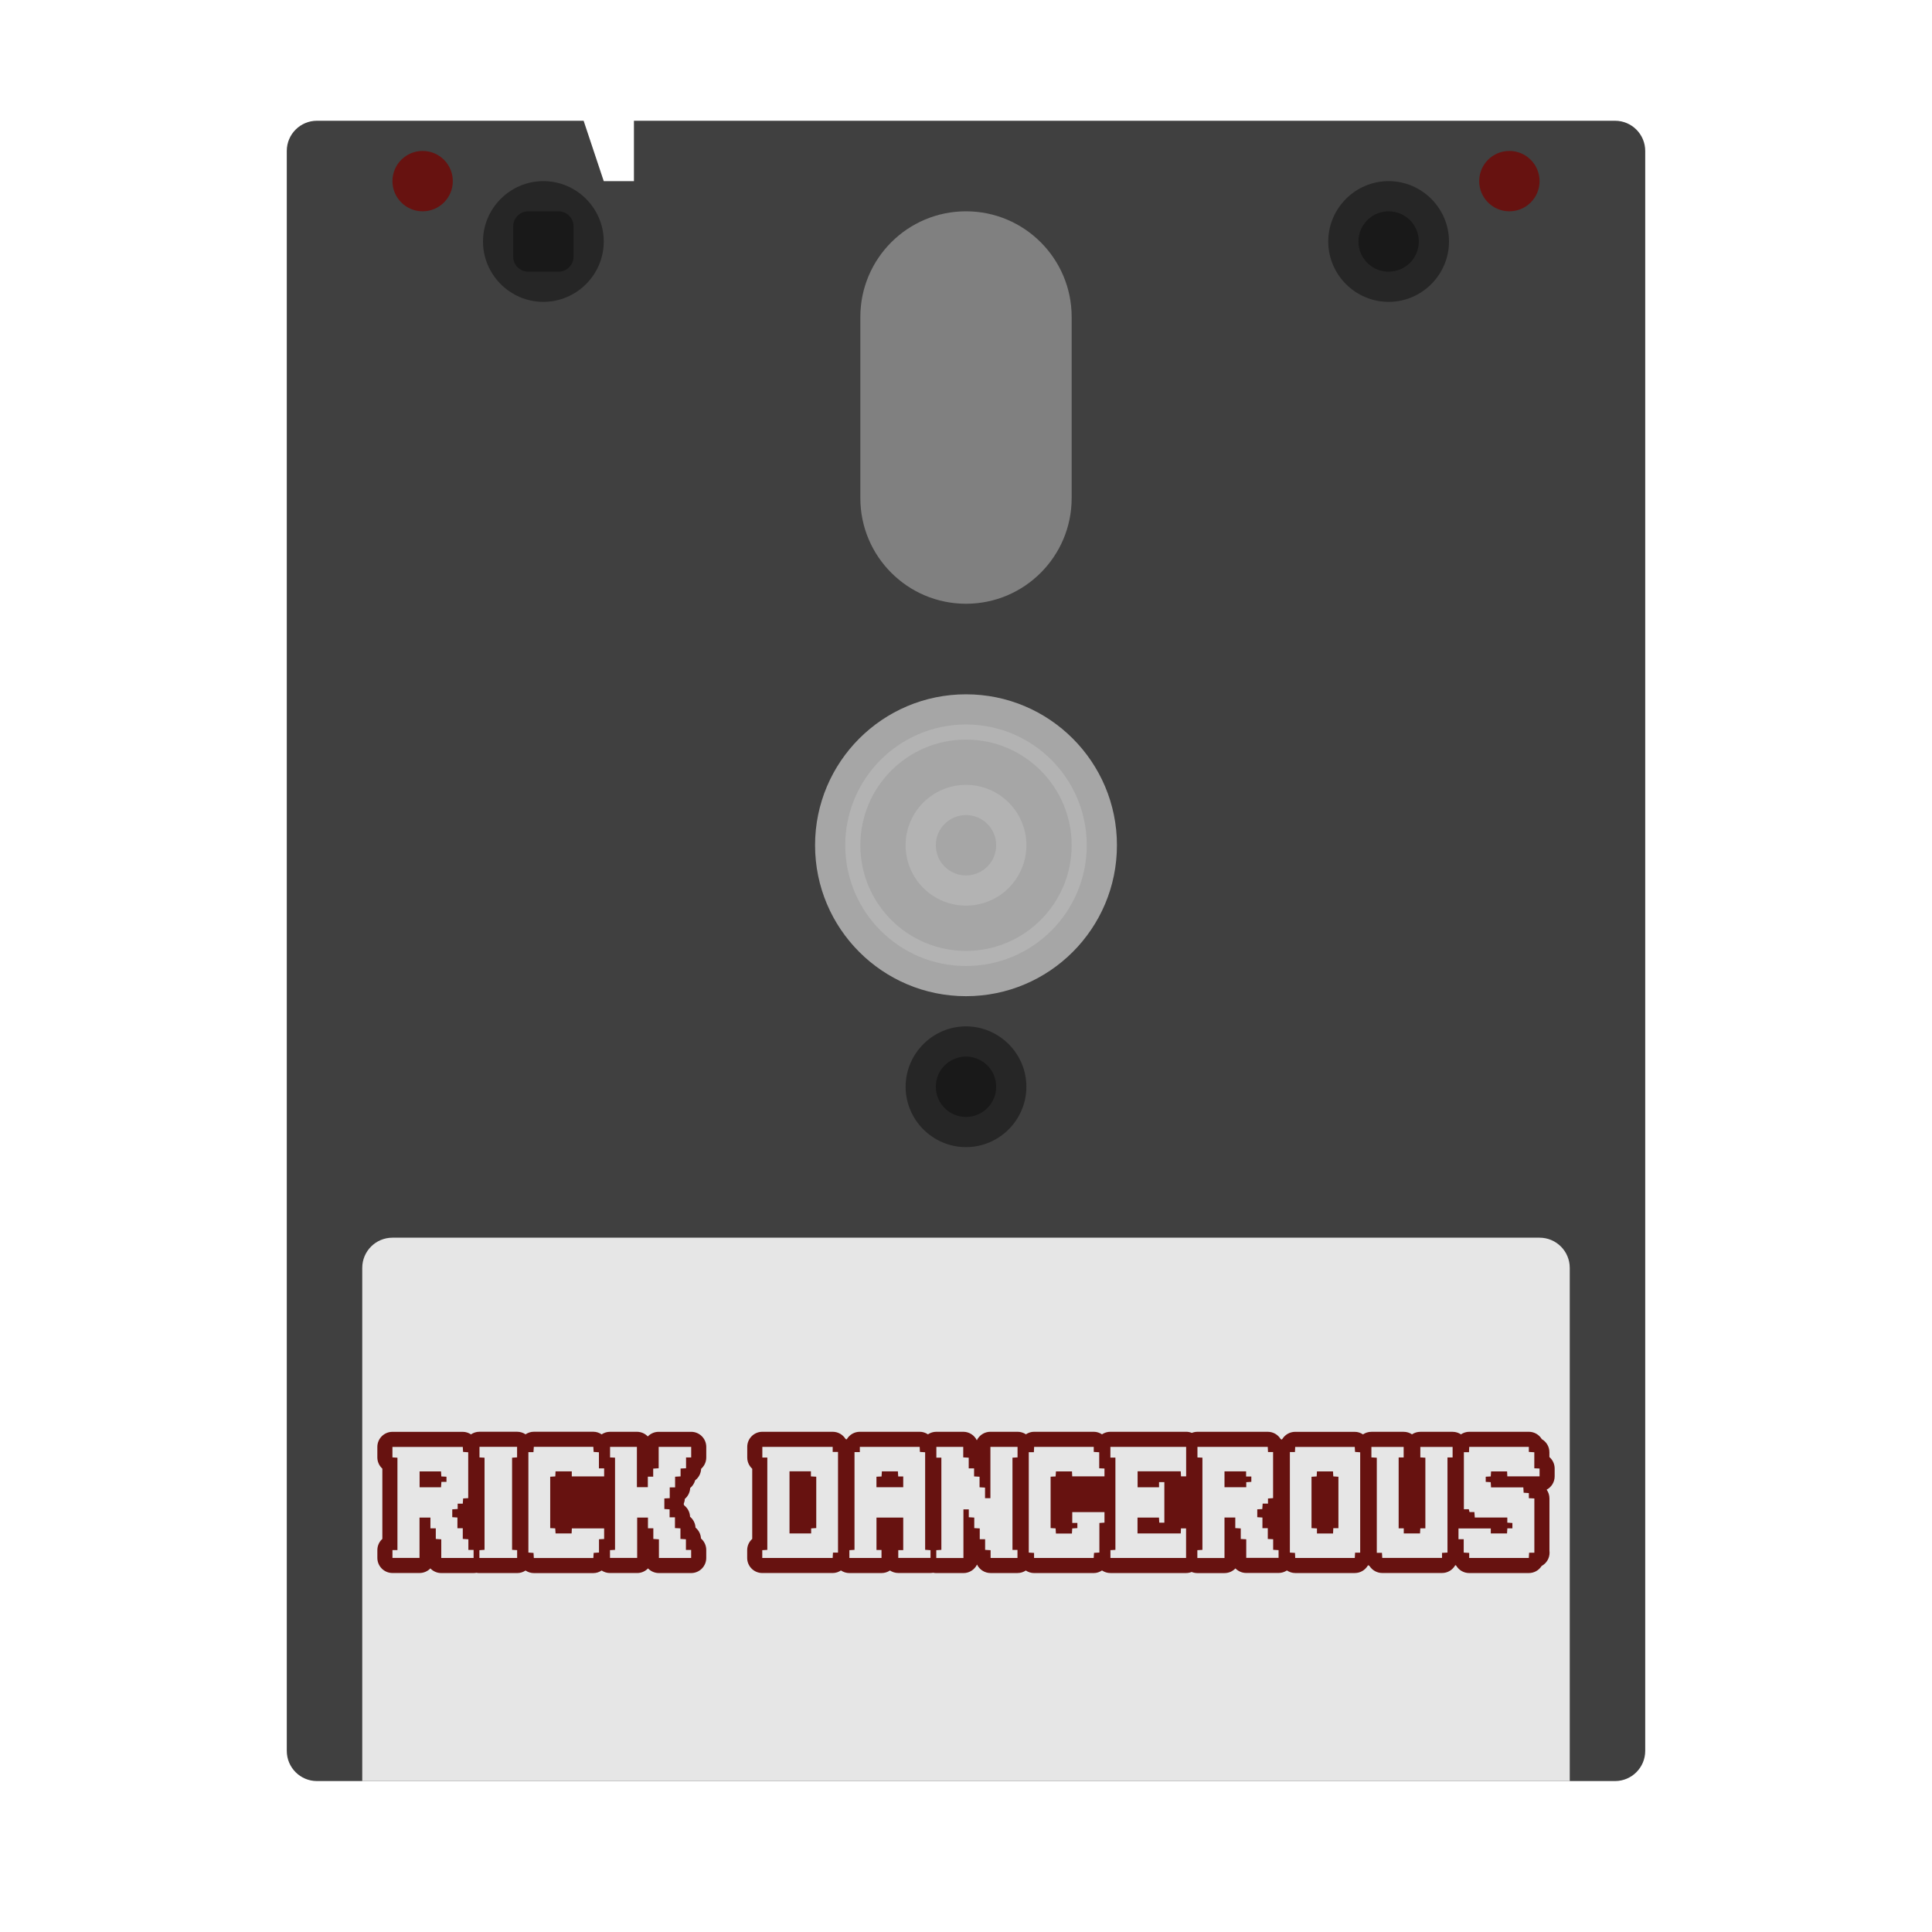
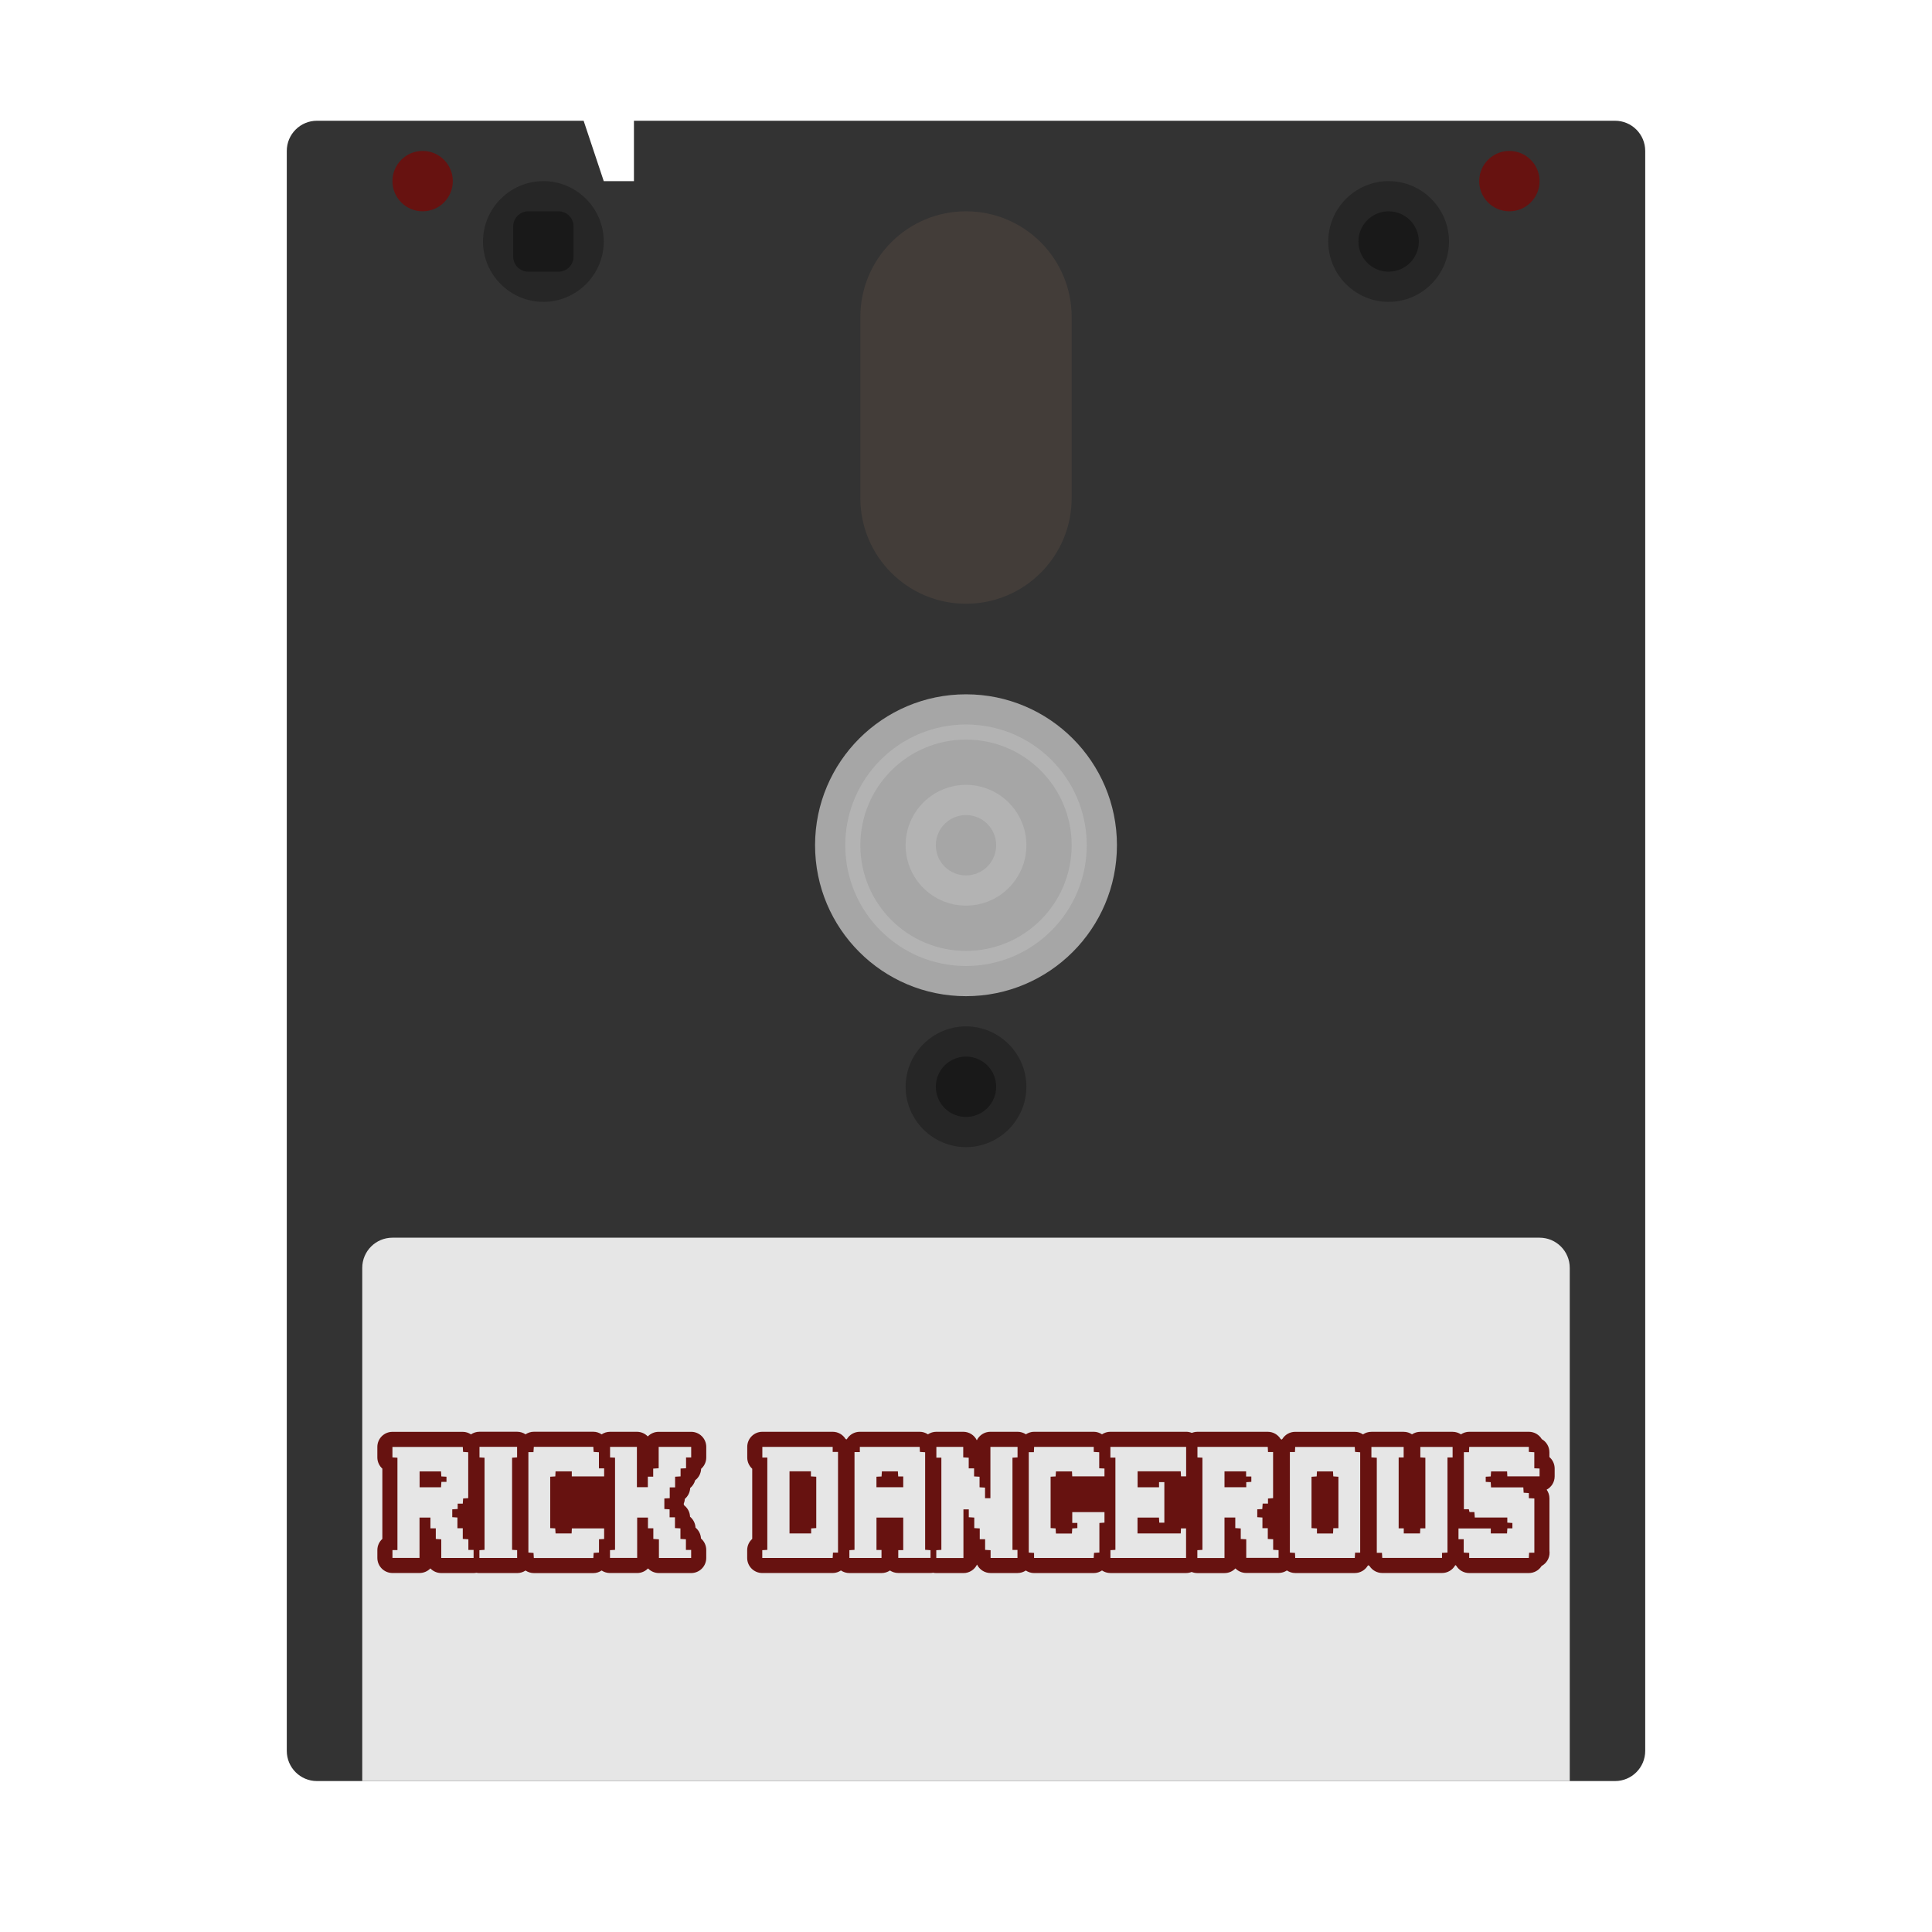
<svg xmlns="http://www.w3.org/2000/svg" viewBox="0 0 341.333 341.333" height="341.333" width="341.333" xml:space="preserve" id="svg2" version="1.1">
  <defs id="defs6">
    <clipPath id="clipPath18" clipPathUnits="userSpaceOnUse">
      <path id="path16" d="M 0,256 H 256 V 0 H 0 Z" />
    </clipPath>
    <clipPath id="clipPath26" clipPathUnits="userSpaceOnUse">
      <path id="path24" d="M 30,248 H 226 V 12 H 30 Z" />
    </clipPath>
  </defs>
  <g id="g22" transform="matrix(1.333333,0,0,-1.333333,0,341.3333)" />
-   <path id="path38" style="fill:#404040;fill-opacity:1;fill-rule:nonzero;stroke:none;stroke-width:1.333" d="M 285.333,21.333 H 112 v 10.667 h -5.333 l -3.556,-10.667 H 56 c -2.945,0 -5.333,2.388 -5.333,5.333 V 309.333 c 0,2.945 2.388,5.333 5.333,5.333 H 285.333 c 2.945,0 5.333,-2.388 5.333,-5.333 V 26.667 c 0,-2.945 -2.388,-5.333 -5.333,-5.333" />
+   <path id="path38" style="fill:#333333;fill-opacity:1;fill-rule:nonzero;stroke:none;stroke-width:1.333" d="M 285.333,21.333 H 112 v 10.667 h -5.333 l -3.556,-10.667 H 56 c -2.945,0 -5.333,2.388 -5.333,5.333 V 309.333 c 0,2.945 2.388,5.333 5.333,5.333 H 285.333 c 2.945,0 5.333,-2.388 5.333,-5.333 V 26.667 c 0,-2.945 -2.388,-5.333 -5.333,-5.333" />
  <path id="path42" style="fill:#262626;fill-opacity:1;fill-rule:nonzero;stroke:none;stroke-width:1.333" d="m 245.333,53.333 v 0 c -5.867,0 -10.667,-4.8 -10.667,-10.667 0,-5.867 4.8,-10.667 10.667,-10.667 5.867,0 10.667,4.8 10.667,10.667 0,5.867 -4.8,10.667 -10.667,10.667" />
  <path id="path46" style="fill:#262626;fill-opacity:1;fill-rule:nonzero;stroke:none;stroke-width:1.333" d="m 96,53.333 v 0 c -5.867,0 -10.667,-4.8 -10.667,-10.667 0,-5.867 4.8,-10.667 10.667,-10.667 5.867,0 10.667,4.8 10.667,10.667 0,5.867 -4.8,10.667 -10.667,10.667" />
  <path id="path50" style="fill:#262626;fill-opacity:1;fill-rule:nonzero;stroke:none;stroke-width:1.333" d="m 170.667,202.667 v 0 c -5.867,0 -10.667,-4.8 -10.667,-10.667 0,-5.867 4.8,-10.667 10.667,-10.667 5.867,0 10.667,4.8 10.667,10.667 0,5.867 -4.8,10.667 -10.667,10.667" />
-   <path id="path54" style="fill:#808080;fill-opacity:1;fill-rule:nonzero;stroke:none;stroke-width:1.333" d="m 170.667,106.667 v 0 c -10.309,0 -18.667,-8.357 -18.667,-18.667 V 56 c 0,-10.309 8.357,-18.667 18.667,-18.667 10.309,0 18.667,8.357 18.667,18.667 v 32 c 0,10.309 -8.357,18.667 -18.667,18.667" />
+   <path id="path54" style="fill:#433d39;fill-opacity:1;fill-rule:nonzero;stroke:none;stroke-width:1.333;font-variant-east_asian:normal;opacity:1;vector-effect:none;stroke-linecap:butt;stroke-linejoin:miter;stroke-miterlimit:4;stroke-dasharray:none;stroke-dashoffset:0;stroke-opacity:1" d="m 170.667,106.667 v 0 c -10.309,0 -18.667,-8.357 -18.667,-18.667 V 56 c 0,-10.309 8.357,-18.667 18.667,-18.667 10.309,0 18.667,8.357 18.667,18.667 v 32 c 0,10.309 -8.357,18.667 -18.667,18.667" />
  <path id="path58" style="fill:#e6e6e6;fill-opacity:1;fill-rule:nonzero;stroke:none;stroke-width:1.333" d="M 277.333,314.667 H 64 V 224 c 0,-2.945 2.388,-5.333 5.333,-5.333 H 272 c 2.945,0 5.333,2.388 5.333,5.333 z" />
  <path id="path62" style="fill:#191919;fill-opacity:1;fill-rule:nonzero;stroke:none;stroke-width:1.333" d="m 245.333,48 v 0 c -2.945,0 -5.333,-2.388 -5.333,-5.333 0,-2.945 2.388,-5.333 5.333,-5.333 2.945,0 5.333,2.388 5.333,5.333 0,2.945 -2.388,5.333 -5.333,5.333" />
  <path id="path66" style="fill:#191919;fill-opacity:1;fill-rule:nonzero;stroke:none;stroke-width:1.333" d="m 170.667,197.333 v 0 c -2.945,0 -5.333,-2.388 -5.333,-5.333 0,-2.945 2.388,-5.333 5.333,-5.333 2.945,0 5.333,2.388 5.333,5.333 0,2.945 -2.388,5.333 -5.333,5.333" />
  <path id="path70" style="fill:#a6a6a6;fill-opacity:1;fill-rule:nonzero;stroke:none;stroke-width:1.333" d="M 197.333,149.333 C 197.333,164.061 185.395,176 170.667,176 155.939,176 144,164.061 144,149.333 c 0,-14.728 11.939,-26.667 26.667,-26.667 14.728,0 26.667,11.939 26.667,26.667" />
  <path id="path74" style="fill:#b3b3b3;fill-opacity:1;fill-rule:nonzero;stroke:none;stroke-width:1.333" d="m 192,149.333 c 0,11.781 -9.551,21.333 -21.333,21.333 -11.781,0 -21.333,-9.552 -21.333,-21.333 C 149.333,137.552 158.885,128 170.667,128 182.449,128 192,137.552 192,149.333" />
  <path id="path78" style="fill:#a6a6a6;fill-opacity:1;fill-rule:nonzero;stroke:none;stroke-width:1.333" d="M 189.333,149.333 C 189.333,159.643 180.976,168 170.667,168 160.357,168 152,159.643 152,149.333 c 0,-10.309 8.357,-18.667 18.667,-18.667 10.309,0 18.667,8.357 18.667,18.667" />
  <path id="path82" style="fill:#671210;fill-opacity:1;fill-rule:nonzero;stroke:none;stroke-width:1.333" d="m 80,32 c 0,2.945 -2.388,5.333 -5.333,5.333 -2.945,0 -5.333,-2.388 -5.333,-5.333 0,-2.945 2.388,-5.333 5.333,-5.333 2.945,0 5.333,2.388 5.333,5.333" />
  <path id="path86" style="fill:#671210;fill-opacity:1;fill-rule:nonzero;stroke:none;stroke-width:1.333" d="m 272,32 c 0,2.945 -2.388,5.333 -5.333,5.333 -2.945,0 -5.333,-2.388 -5.333,-5.333 0,-2.945 2.388,-5.333 5.333,-5.333 2.945,0 5.333,2.388 5.333,5.333" />
  <path id="path90" style="fill:#b3b3b3;fill-opacity:1;fill-rule:nonzero;stroke:none;stroke-width:1.333" d="M 181.333,149.333 C 181.333,155.224 176.557,160 170.667,160 164.776,160 160,155.224 160,149.333 c 0,-5.891 4.776,-10.667 10.667,-10.667 5.891,0 10.667,4.776 10.667,10.667" />
  <path id="path94" style="fill:#a6a6a6;fill-opacity:1;fill-rule:nonzero;stroke:none;stroke-width:1.333" d="m 176,149.333 c 0,2.945 -2.388,5.333 -5.333,5.333 -2.945,0 -5.333,-2.388 -5.333,-5.333 0,-2.945 2.388,-5.333 5.333,-5.333 2.945,0 5.333,2.388 5.333,5.333" />
  <path id="path98" style="fill:#191919;fill-opacity:1;fill-rule:nonzero;stroke:none;stroke-width:1.333" d="m 98.667,48 h -5.333 c -1.472,0 -2.667,-1.195 -2.667,-2.667 v -5.333 c 0,-1.472 1.195,-2.667 2.667,-2.667 h 5.333 c 1.472,0 2.667,1.195 2.667,2.667 v 5.333 c 0,1.472 -1.195,2.667 -2.667,2.667" />
  <path id="path102" style="fill:#671210;fill-opacity:1;fill-rule:nonzero;stroke:none;stroke-width:1.333" d="m 273.738,257.427 v -0.853 c 0,-0.988 -0.537,-1.856 -1.345,-2.317 -0.465,-0.777 -1.316,-1.299 -2.289,-1.299 h -10.531 c -0.543,0 -1.039,0.175 -1.461,0.453 -0.423,-0.281 -0.929,-0.447 -1.475,-0.447 h -5.7 c -0.545,0 -1.053,0.164 -1.475,0.445 -0.421,-0.281 -0.929,-0.445 -1.473,-0.445 h -5.7 c -0.549,0 -1.061,0.168 -1.485,0.453 -0.421,-0.277 -0.916,-0.451 -1.456,-0.451 h -10.523 c -0.952,0 -1.792,0.501 -2.265,1.259 -0.055,0.032 -0.099,0.08 -0.152,0.117 -0.059,-0.041 -0.107,-0.093 -0.168,-0.128 -0.473,-0.755 -1.311,-1.253 -2.26,-1.253 h -12.423 c -0.349,0 -0.683,0.072 -0.989,0.195 -0.311,-0.127 -0.649,-0.2 -1.007,-0.2 h -13.383 c -0.549,0 -1.061,0.167 -1.485,0.452 -0.421,-0.277 -0.916,-0.452 -1.459,-0.452 H 182.704 c -0.54,0 -1.033,0.172 -1.453,0.448 -0.424,-0.281 -0.931,-0.448 -1.477,-0.448 h -4.795 c -1.055,0 -1.967,0.613 -2.4,1.501 -0.432,-0.888 -1.344,-1.5 -2.399,-1.5 h -4.748 c -0.552,0 -1.064,0.167 -1.489,0.453 -0.421,-0.279 -0.917,-0.453 -1.459,-0.453 h -10.575 c -0.964,0 -1.809,0.513 -2.277,1.28 -0.039,0.023 -0.068,0.057 -0.105,0.081 -0.056,-0.036 -0.101,-0.087 -0.16,-0.12 -0.473,-0.744 -1.305,-1.24 -2.253,-1.24 h -12.428 c -1.473,0 -2.667,1.195 -2.667,2.667 v 1.884 c 0,0.784 0.339,1.491 0.879,1.977 v 12.397 c -0.548,0.489 -0.891,1.201 -0.891,1.989 v 1.373 c 0,1.473 1.193,2.667 2.667,2.667 h 12.436 c 0.543,0 1.039,-0.173 1.46,-0.453 0.427,0.289 0.941,0.459 1.495,0.459 h 5.676 c 0.552,0 1.064,-0.168 1.489,-0.455 0.423,0.28 0.928,0.443 1.472,0.443 h 5.696 c 0.157,0 0.309,-0.019 0.459,-0.045 0.183,0.039 0.369,0.061 0.561,0.061 h 4.796 c 1.056,0 1.969,-0.615 2.4,-1.504 0.433,0.887 1.344,1.497 2.397,1.497 h 4.749 c 0.545,0 1.052,-0.165 1.473,-0.447 0.421,0.279 0.919,0.451 1.46,0.451 h 10.532 c 0.545,0 1.044,-0.177 1.469,-0.46 0.425,0.288 0.939,0.456 1.492,0.456 h 13.361 c 0.349,0 0.68,-0.071 0.987,-0.192 0.311,0.127 0.649,0.2 1.007,0.2 h 4.795 c 0.761,0 1.445,-0.317 1.931,-0.827 0.485,0.497 1.163,0.805 1.912,0.805 h 5.712 c 0.544,0 1.049,-0.164 1.472,-0.444 0.423,0.281 0.921,0.457 1.467,0.457 h 10.525 c 0.968,0 1.821,-0.517 2.289,-1.296 0.041,-0.025 0.073,-0.061 0.115,-0.088 0.069,0.048 0.129,0.109 0.205,0.151 0.476,0.74 1.307,1.227 2.247,1.227 h 10.556 c 0.989,0 1.851,-0.536 2.312,-1.336 0.025,-0.013 0.045,-0.037 0.071,-0.055 0.044,0.029 0.079,0.069 0.125,0.096 0.465,0.781 1.319,1.304 2.293,1.304 h 10.532 c 0.949,0 1.789,-0.497 2.263,-1.252 0.025,-0.015 0.051,-0.029 0.075,-0.044 0.795,-0.461 1.329,-1.321 1.329,-2.305 0,-0.112 -0.007,-0.223 -0.02,-0.332 v -9.252 c 0,-0.575 -0.184,-1.109 -0.495,-1.547 0.843,-0.448 1.415,-1.335 1.415,-2.355 v -1.383 c 0,-0.807 -0.359,-1.532 -0.928,-2.023" />
  <path id="path106" style="fill:#671210;fill-opacity:1;fill-rule:nonzero;stroke:none;stroke-width:1.333" d="m 122.113,252.965 h -5.744 c -0.755,0 -1.436,0.313 -1.921,0.817 -0.485,-0.507 -1.168,-0.823 -1.925,-0.823 h -4.741 c -0.551,0 -1.063,0.168 -1.488,0.455 -0.424,-0.284 -0.924,-0.463 -1.469,-0.463 H 94.311 c -0.543,0 -1.04,0.177 -1.463,0.457 -0.427,-0.288 -0.94,-0.457 -1.493,-0.457 h -6.644 c -0.556,0 -1.072,0.172 -1.499,0.464 -0.42,-0.275 -0.913,-0.447 -1.451,-0.447 H 69.334 c -1.473,0 -2.667,1.193 -2.667,2.667 v 1.848 c 0,0.785 0.339,1.495 0.884,1.984 v 12.415 c -0.541,0.488 -0.881,1.193 -0.881,1.98 v 1.38 c 0,1.472 1.195,2.667 2.667,2.667 h 4.783 c 0.752,0 1.431,-0.311 1.916,-0.812 0.485,0.507 1.168,0.821 1.925,0.821 h 5.712 c 0.169,0 0.335,-0.02 0.496,-0.049 0.171,0.033 0.348,0.053 0.529,0.053 h 6.665 c 0.551,0 1.061,-0.168 1.485,-0.453 0.424,0.281 0.921,0.456 1.464,0.456 h 10.515 c 0.544,0 1.043,-0.176 1.465,-0.459 0.423,0.281 0.929,0.447 1.475,0.447 h 4.801 c 0.755,0 1.435,-0.313 1.92,-0.816 0.485,0.507 1.169,0.821 1.925,0.821 h 5.695 c 1.472,0 2.667,-1.195 2.667,-2.667 v -1.42 c 0,-0.808 -0.36,-1.532 -0.929,-2.021 -0.039,-0.769 -0.405,-1.457 -0.967,-1.92 -0.039,-0.772 -0.405,-1.459 -0.967,-1.923 -0.029,-0.823 -0.432,-1.549 -1.043,-2.019 -0.023,-0.083 -0.051,-0.164 -0.08,-0.243 0.113,-0.275 0.183,-0.572 0.197,-0.884 0.553,-0.465 0.915,-1.153 0.949,-1.925 0.421,-0.348 0.733,-0.824 0.879,-1.365 0.621,-0.471 1.027,-1.205 1.056,-2.032 0.557,-0.489 0.908,-1.205 0.908,-2.005 v -1.863 c 0,-1.472 -1.195,-2.667 -2.667,-2.667" />
  <path id="path110" style="fill:#e6e6e6;fill-opacity:1;fill-rule:nonzero;stroke:none;stroke-width:1.333" d="m 271.096,274.318 h -0.94 c -0.02,0.325 -0.036,0.616 -0.056,0.935 h -10.532 v -0.896 c -0.328,-0.019 -0.616,-0.035 -0.968,-0.056 v -2.363 h -0.924 v -1.901 h 5.707 v 0.883 h 2.869 c 0.019,-0.285 0.037,-0.573 0.056,-0.903 h 0.891 v -0.944 c -0.281,-0.02 -0.571,-0.04 -0.899,-0.063 v -0.905 h -5.745 c -0.025,-0.348 -0.045,-0.637 -0.069,-0.967 h -0.865 c -0.044,-0.177 -0.079,-0.321 -0.121,-0.5 h -0.871 v -10.072 h 0.903 c 0.015,-0.328 0.028,-0.616 0.041,-0.941 h 10.532 v 0.891 c 0.325,0.02 0.616,0.037 0.967,0.059 v 2.832 c 0.335,0.016 0.608,0.029 0.929,0.044 v 1.383 h -5.696 c -0.013,-0.277 -0.025,-0.551 -0.041,-0.873 h -2.833 c -0.017,0.272 -0.035,0.559 -0.056,0.887 -0.291,0.015 -0.565,0.029 -0.887,0.048 v 0.912 c 0.265,0.016 0.555,0.032 0.881,0.051 0.02,0.305 0.037,0.595 0.059,0.925 h 5.704 c 0.02,0.327 0.037,0.615 0.056,0.94 0.304,0.021 0.593,0.041 0.921,0.065 v 0.904 c 0.327,0.016 0.616,0.028 0.971,0.044 v 9.6 z" />
  <path id="path114" style="fill:#e6e6e6;fill-opacity:1;fill-rule:nonzero;stroke:none;stroke-width:1.333" d="m 74.133,262.763 h 3.785 c 0.021,-0.317 0.043,-0.607 0.065,-0.953 h 0.897 v -0.913 c -0.315,-0.017 -0.603,-0.033 -0.908,-0.049 -0.02,-0.328 -0.039,-0.615 -0.057,-0.889 h -3.783 z m 6.683,7.237 h 0.945 v 1.887 c 0.349,0.021 0.637,0.041 0.988,0.064 v 1.883 h 0.923 v 1.417 h -5.712 v -3.295 c -0.328,-0.02 -0.616,-0.037 -0.967,-0.059 v -1.883 h -0.947 v -1.899 h -1.928 v 7.125 h -4.781 v -1.38 h 0.88 v -16.32 c -0.277,-0.019 -0.564,-0.037 -0.884,-0.059 v -1.848 h 12.429 c 0.016,0.268 0.033,0.556 0.052,0.88 0.304,0.021 0.593,0.041 0.908,0.063 v 8.108 c -0.281,0.017 -0.569,0.035 -0.897,0.053 -0.021,0.3 -0.041,0.589 -0.064,0.919 h -0.903 v 0.945 c -0.348,0.021 -0.637,0.04 -0.956,0.061 v 1.384 c 0.273,0.017 0.561,0.035 0.913,0.057 z" />
  <path id="path118" style="fill:#e6e6e6;fill-opacity:1;fill-rule:nonzero;stroke:none;stroke-width:1.333" d="m 154.845,262.754 h 4.733 v -1.901 h -0.888 c -0.02,-0.325 -0.04,-0.613 -0.057,-0.901 h -2.828 c -0.021,0.329 -0.04,0.617 -0.057,0.903 -0.333,0.016 -0.607,0.028 -0.903,0.04 z m -3.876,-6.208 h 0.94 v -0.921 h 10.575 c 0.012,0.283 0.025,0.556 0.041,0.891 0.284,0.019 0.572,0.039 0.923,0.06 v 17.233 c 0.345,0.024 0.633,0.044 0.949,0.067 v 1.365 h -5.696 v -1.376 h 0.877 v -5.747 h -4.727 v 5.719 h 0.888 v 1.416 h -5.676 v -1.377 c 0.269,-0.017 0.557,-0.036 0.905,-0.057 z" />
  <path id="path122" style="fill:#e6e6e6;fill-opacity:1;fill-rule:nonzero;stroke:none;stroke-width:1.333" d="m 216.337,262.749 h 3.843 v -0.885 c 0.328,-0.023 0.616,-0.041 0.897,-0.061 v -0.944 h -0.924 v -0.908 h -3.816 z m -0.001,12.509 h -4.796 v -1.384 c 0.284,-0.016 0.573,-0.033 0.896,-0.052 v -16.291 c -0.285,-0.013 -0.559,-0.025 -0.879,-0.039 v -1.864 h 12.421 c 0.015,0.289 0.029,0.579 0.047,0.905 h 0.896 v 8.149 c -0.283,0.021 -0.572,0.04 -0.9,0.064 v 0.904 h -0.944 c -0.023,0.348 -0.043,0.636 -0.064,0.963 -0.292,0.015 -0.567,0.027 -0.887,0.043 v 1.392 c 0.276,0.017 0.564,0.036 0.913,0.06 v 1.884 h 0.947 v 1.904 c 0.335,0.016 0.608,0.029 0.947,0.045 v 1.867 c 0.349,0.023 0.637,0.04 0.957,0.061 v 1.367 h -5.712 v -3.288 c -0.351,-0.017 -0.639,-0.032 -0.969,-0.049 V 270.034 c -0.328,-0.02 -0.616,-0.036 -0.967,-0.059 v -1.867 h -1.907 z" />
  <path id="path126" style="fill:#e6e6e6;fill-opacity:1;fill-rule:nonzero;stroke:none;stroke-width:1.333" d="m 170.213,275.257 h -4.796 v -1.381 c 0.287,-0.017 0.576,-0.035 0.897,-0.053 v -16.296 h -0.883 v -1.901 h 4.748 v 1.852 c 0.329,0.02 0.617,0.037 0.968,0.059 v 1.881 h 0.948 v 1.427 c 0.348,0.02 0.637,0.036 0.967,0.053 v 1.865 c 0.328,0.02 0.617,0.036 0.968,0.057 v 1.869 h 0.948 v -9.065 h 4.795 v 1.856 c -0.287,0.017 -0.575,0.035 -0.896,0.055 v 16.296 h 0.883 v 1.42 h -4.749 v -1.372 c -0.328,-0.02 -0.616,-0.037 -0.967,-0.057 v -1.883 h -0.948 v -1.909 c -0.349,-0.019 -0.637,-0.033 -0.968,-0.051 v -1.865 c -0.328,-0.02 -0.616,-0.037 -0.968,-0.057 v -1.388 h -0.947 z" />
  <path id="path130" style="fill:#e6e6e6;fill-opacity:1;fill-rule:nonzero;stroke:none;stroke-width:1.333" d="m 139.485,259.937 v 10.98 h 3.823 v -0.888 c 0.325,-0.02 0.615,-0.04 0.903,-0.06 v -9.073 c -0.328,-0.02 -0.616,-0.037 -0.943,-0.056 v -0.903 z m -3.921,-2.428 h -0.879 v -1.883 h 12.428 v 0.895 h 0.943 v 17.783 h -0.892 c -0.019,0.328 -0.036,0.617 -0.055,0.943 h -12.436 v -1.373 c 0.277,-0.016 0.565,-0.032 0.891,-0.052 z" />
  <path id="path134" style="fill:#e6e6e6;fill-opacity:1;fill-rule:nonzero;stroke:none;stroke-width:1.333" d="m 231.71,269.977 c 0.348,0.021 0.636,0.037 0.961,0.057 v 0.892 h 2.844 c 0.015,-0.324 0.028,-0.613 0.044,-0.939 h 0.905 v -9.085 c -0.316,-0.021 -0.604,-0.041 -0.907,-0.063 -0.02,-0.324 -0.039,-0.612 -0.053,-0.88 h -2.835 c -0.016,0.321 -0.029,0.595 -0.044,0.884 -0.327,0.023 -0.613,0.044 -0.916,0.064 z m -3.824,-13.436 h 0.897 c 0.013,-0.313 0.027,-0.587 0.043,-0.907 h 10.523 c 0.015,0.268 0.032,0.556 0.052,0.881 0.303,0.021 0.592,0.043 0.907,0.064 v 17.732 h -0.9 c -0.017,0.327 -0.035,0.616 -0.053,0.939 h -10.524 c -0.013,-0.285 -0.027,-0.559 -0.04,-0.893 -0.287,-0.019 -0.576,-0.035 -0.904,-0.056 z" />
  <path id="path138" style="fill:#e6e6e6;fill-opacity:1;fill-rule:nonzero;stroke:none;stroke-width:1.333" d="m 204.773,261.855 h 0.937 v 7.157 h -0.897 c -0.016,-0.288 -0.032,-0.576 -0.051,-0.899 h -3.793 v 2.805 h 7.637 c 0.015,-0.291 0.028,-0.58 0.041,-0.891 h 0.9 v 5.223 h -13.361 v -1.377 c 0.268,-0.016 0.556,-0.035 0.877,-0.053 v -16.297 h -0.885 v -1.9 h 13.383 v 5.207 h -0.905 c -0.017,-0.287 -0.035,-0.576 -0.053,-0.891 h -7.619 v 2.82 h 3.789 z" />
  <path id="path142" style="fill:#e6e6e6;fill-opacity:1;fill-rule:nonzero;stroke:none;stroke-width:1.333" d="m 120.24,259.454 v 1.385 c -0.328,0.02 -0.616,0.036 -0.968,0.057 v 1.883 h -0.948 v 1.909 c -0.348,0.017 -0.639,0.033 -0.951,0.049 v 1.868 c 0.288,0.019 0.576,0.036 0.927,0.057 v 1.403 h 0.948 v 1.908 c 0.349,0.017 0.639,0.032 0.968,0.049 v 1.865 c 0.329,0.021 0.616,0.037 0.968,0.06 v 1.883 h 0.924 v 1.42 h -5.693 v -3.292 c -0.351,-0.024 -0.639,-0.041 -0.989,-0.065 v -1.883 h -0.948 v -1.899 h -1.908 v 7.133 h -4.801 v -1.373 c 0.277,-0.015 0.565,-0.032 0.891,-0.052 v -16.289 c -0.285,-0.013 -0.559,-0.025 -0.877,-0.04 v -1.865 h 4.741 v 7.123 h 1.931 v -1.86 h 0.948 v -1.424 c 0.349,-0.023 0.637,-0.041 0.968,-0.063 v -3.771 h 5.744 v 1.864 h -0.907 v 1.909 c -0.349,0.019 -0.637,0.032 -0.967,0.049" />
  <path id="path146" style="fill:#e6e6e6;fill-opacity:1;fill-rule:nonzero;stroke:none;stroke-width:1.333" d="m 247.105,270.016 h 0.904 v 0.904 h 2.871 c 0.017,-0.287 0.033,-0.575 0.053,-0.901 h 0.892 V 257.54 c -0.285,-0.019 -0.573,-0.039 -0.888,-0.057 v -1.851 h 5.699 v 1.863 h -0.904 v 16.803 c -0.349,0.02 -0.639,0.033 -0.965,0.052 v 0.895 h -10.557 c -0.019,-0.287 -0.035,-0.575 -0.056,-0.901 h -0.911 v -16.799 c -0.349,-0.023 -0.637,-0.043 -0.953,-0.063 v -1.849 h 5.699 v 1.863 h -0.883 z" />
  <path id="path150" style="fill:#e6e6e6;fill-opacity:1;fill-rule:nonzero;stroke:none;stroke-width:1.333" d="m 189.439,269.064 v -1.916 h 5.693 v 1.861 c -0.281,0.02 -0.571,0.039 -0.9,0.061 v 5.223 c -0.328,0.02 -0.616,0.036 -0.944,0.055 -0.021,0.3 -0.041,0.589 -0.063,0.907 h -10.533 v -0.896 c -0.327,-0.021 -0.615,-0.039 -0.936,-0.057 V 256.564 h 0.903 c 0.016,-0.327 0.029,-0.616 0.044,-0.94 h 10.532 v 0.893 c 0.327,0.019 0.616,0.035 0.968,0.056 v 2.835 c 0.335,0.015 0.608,0.027 0.928,0.041 v 1.384 h -5.699 c -0.013,-0.281 -0.024,-0.556 -0.039,-0.875 h -2.833 c -0.019,0.275 -0.039,0.563 -0.06,0.888 -0.291,0.016 -0.564,0.029 -0.885,0.045 v 9.08 c 0.269,0.016 0.559,0.033 0.884,0.055 0.019,0.304 0.036,0.593 0.056,0.907 h 2.825 c 0.017,-0.287 0.035,-0.575 0.055,-0.9 0.304,-0.02 0.592,-0.04 0.908,-0.06 v -0.909 z" />
  <path id="path154" style="fill:#e6e6e6;fill-opacity:1;fill-rule:nonzero;stroke:none;stroke-width:1.333" d="m 93.352,256.553 h 0.896 c 0.023,-0.327 0.043,-0.616 0.064,-0.935 H 104.824 c 0.016,0.276 0.033,0.565 0.053,0.899 0.296,0.019 0.585,0.037 0.936,0.06 v 2.845 h 0.923 V 260.84 h -5.717 v -0.889 h -2.869 c -0.013,0.281 -0.025,0.555 -0.041,0.891 -0.284,0.017 -0.573,0.035 -0.901,0.056 v 9.079 c 0.277,0.015 0.551,0.028 0.885,0.045 0.019,0.283 0.039,0.569 0.063,0.899 h 2.833 c 0.013,-0.289 0.028,-0.577 0.043,-0.892 h 5.703 v 1.873 c -0.289,0.013 -0.577,0.027 -0.908,0.044 v 2.347 c -0.328,0.019 -0.616,0.037 -0.943,0.059 -0.019,0.304 -0.036,0.592 -0.056,0.907 H 94.313 c -0.017,-0.287 -0.033,-0.573 -0.053,-0.899 -0.303,-0.021 -0.592,-0.043 -0.908,-0.064 z" />
  <path id="path158" style="fill:#e6e6e6;fill-opacity:1;fill-rule:nonzero;stroke:none;stroke-width:1.333" d="m 84.698,275.255 v -1.376 c 0.301,-0.023 0.591,-0.043 0.907,-0.065 v -16.275 c -0.28,-0.017 -0.568,-0.035 -0.893,-0.052 v -1.869 h 6.644 v 1.86 c -0.281,0.02 -0.571,0.039 -0.885,0.061 v 16.276 c 0.281,0.017 0.568,0.033 0.893,0.052 v 1.388 z" />
</svg>
